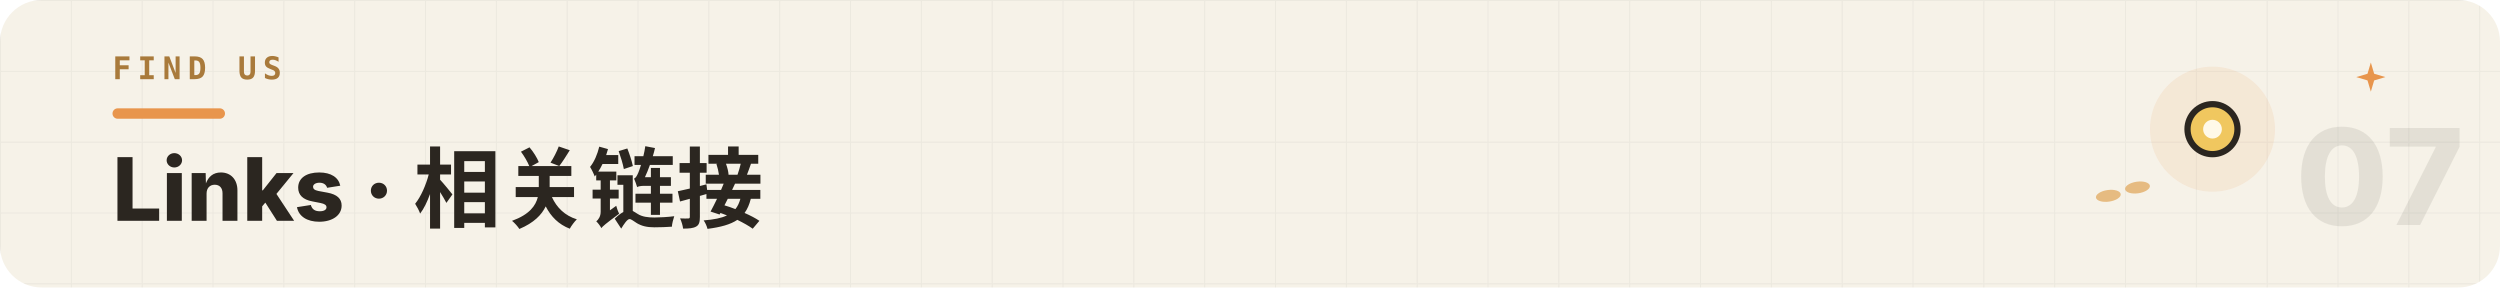
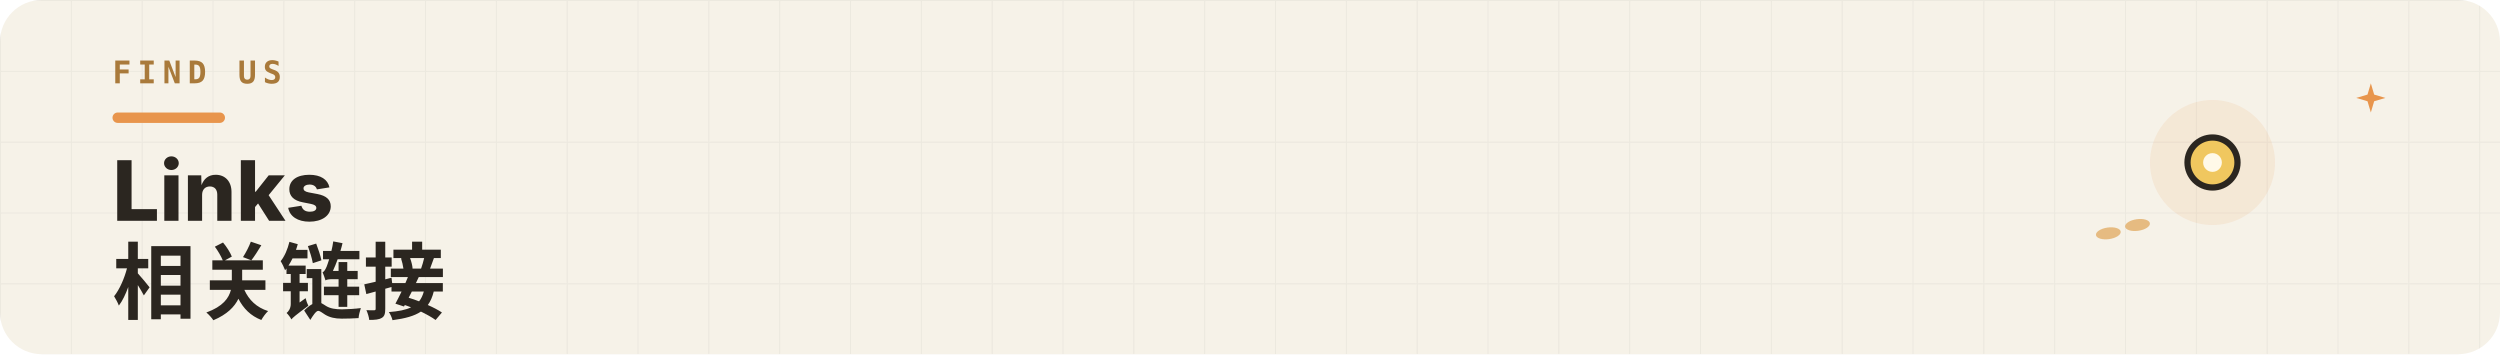
- <svg xmlns="http://www.w3.org/2000/svg" width="1200" height="138" viewBox="0 0 1200 138" role="img" aria-label="07 Links · 相关链接">
+ <svg xmlns="http://www.w3.org/2000/svg" width="1200" height="170" viewBox="0 0 1200 170" role="img" aria-label="Links · 相关链接">
  <defs>
    <pattern id="g" width="34" height="34" patternUnits="userSpaceOnUse">
      <path d="M34 0H0V34" fill="none" stroke="#2B2620" stroke-opacity="0.045" />
    </pattern>
  </defs>
-   <rect width="1200" height="138" rx="20" fill="#F6F2E8" />
-   <rect width="1200" height="138" rx="20" fill="url(#g)" />
-   <text x="54" y="38" font-family="ui-monospace, 'SF Mono', Menlo, monospace" font-size="15" font-weight="700" letter-spacing="3" fill="#A97A3B">FIND US</text>
-   <rect x="54" y="52" width="54" height="5" rx="2.5" fill="#E8954C" />
-   <text x="54" y="106" font-family="-apple-system, BlinkMacSystemFont, 'Segoe UI', 'PingFang SC', sans-serif" font-size="42" font-weight="800" fill="#2B2620">Links · 相关链接</text>
-   <circle cx="1062" cy="62" r="30" fill="#E8954C" opacity="0.12" />
-   <circle cx="1062" cy="62" r="12" fill="#F0C75F" stroke="#2B2620" stroke-width="3" />
-   <circle cx="1062" cy="62" r="4.5" fill="#FFF9E8" />
-   <ellipse cx="1012" cy="94" rx="6" ry="2.8" fill="#D98E2B" opacity="0.55" transform="rotate(-8 1012 94)" />
-   <ellipse cx="1026" cy="90" rx="6" ry="2.8" fill="#D98E2B" opacity="0.55" transform="rotate(-8 1026 90)" />
-   <path d="M1138 30 L1139.6 35.4 L1145 37 L1139.6 38.6 L1138 44 L1136.4 38.6 L1131 37 L1136.4 35.4 Z" fill="#E8954C" />
-   <text x="1102" y="108" font-family="-apple-system, BlinkMacSystemFont, 'Segoe UI', sans-serif" font-size="64" font-weight="800" fill="#2B2620" fill-opacity="0.09">07</text>
+   <rect width="1200" height="170" rx="20" fill="#F6F2E8" />
+   <rect width="1200" height="170" rx="20" fill="url(#g)" />
+   <text x="54" y="40" font-family="ui-monospace, 'SF Mono', Menlo, monospace" font-size="15" font-weight="700" letter-spacing="3" fill="#A97A3B">FIND US</text>
+   <rect x="54" y="54" width="54" height="5" rx="2.5" fill="#E8954C" />
+   <text x="54" y="106" font-family="-apple-system, BlinkMacSystemFont, 'Segoe UI', sans-serif" font-size="40" font-weight="800" fill="#2B2620">Links</text>
+   <text x="54" y="150" font-family="-apple-system, BlinkMacSystemFont, 'Segoe UI', 'PingFang SC', sans-serif" font-size="40" font-weight="800" fill="#2B2620">相关链接</text>
+   <circle cx="1062" cy="78" r="30" fill="#E8954C" opacity="0.12" />
+   <circle cx="1062" cy="78" r="12" fill="#F0C75F" stroke="#2B2620" stroke-width="3" />
+   <circle cx="1062" cy="78" r="4.5" fill="#FFF9E8" />
+   <ellipse cx="1012" cy="112" rx="6" ry="2.8" fill="#D98E2B" opacity="0.55" transform="rotate(-8 1012 112)" />
+   <ellipse cx="1026" cy="108" rx="6" ry="2.8" fill="#D98E2B" opacity="0.55" transform="rotate(-8 1026 108)" />
+   <path d="M1138 40 L1139.6 45.4 L1145 47 L1139.6 48.6 L1138 54 L1136.4 48.6 L1131 47 L1136.4 45.4 Z" fill="#E8954C" />
</svg>
